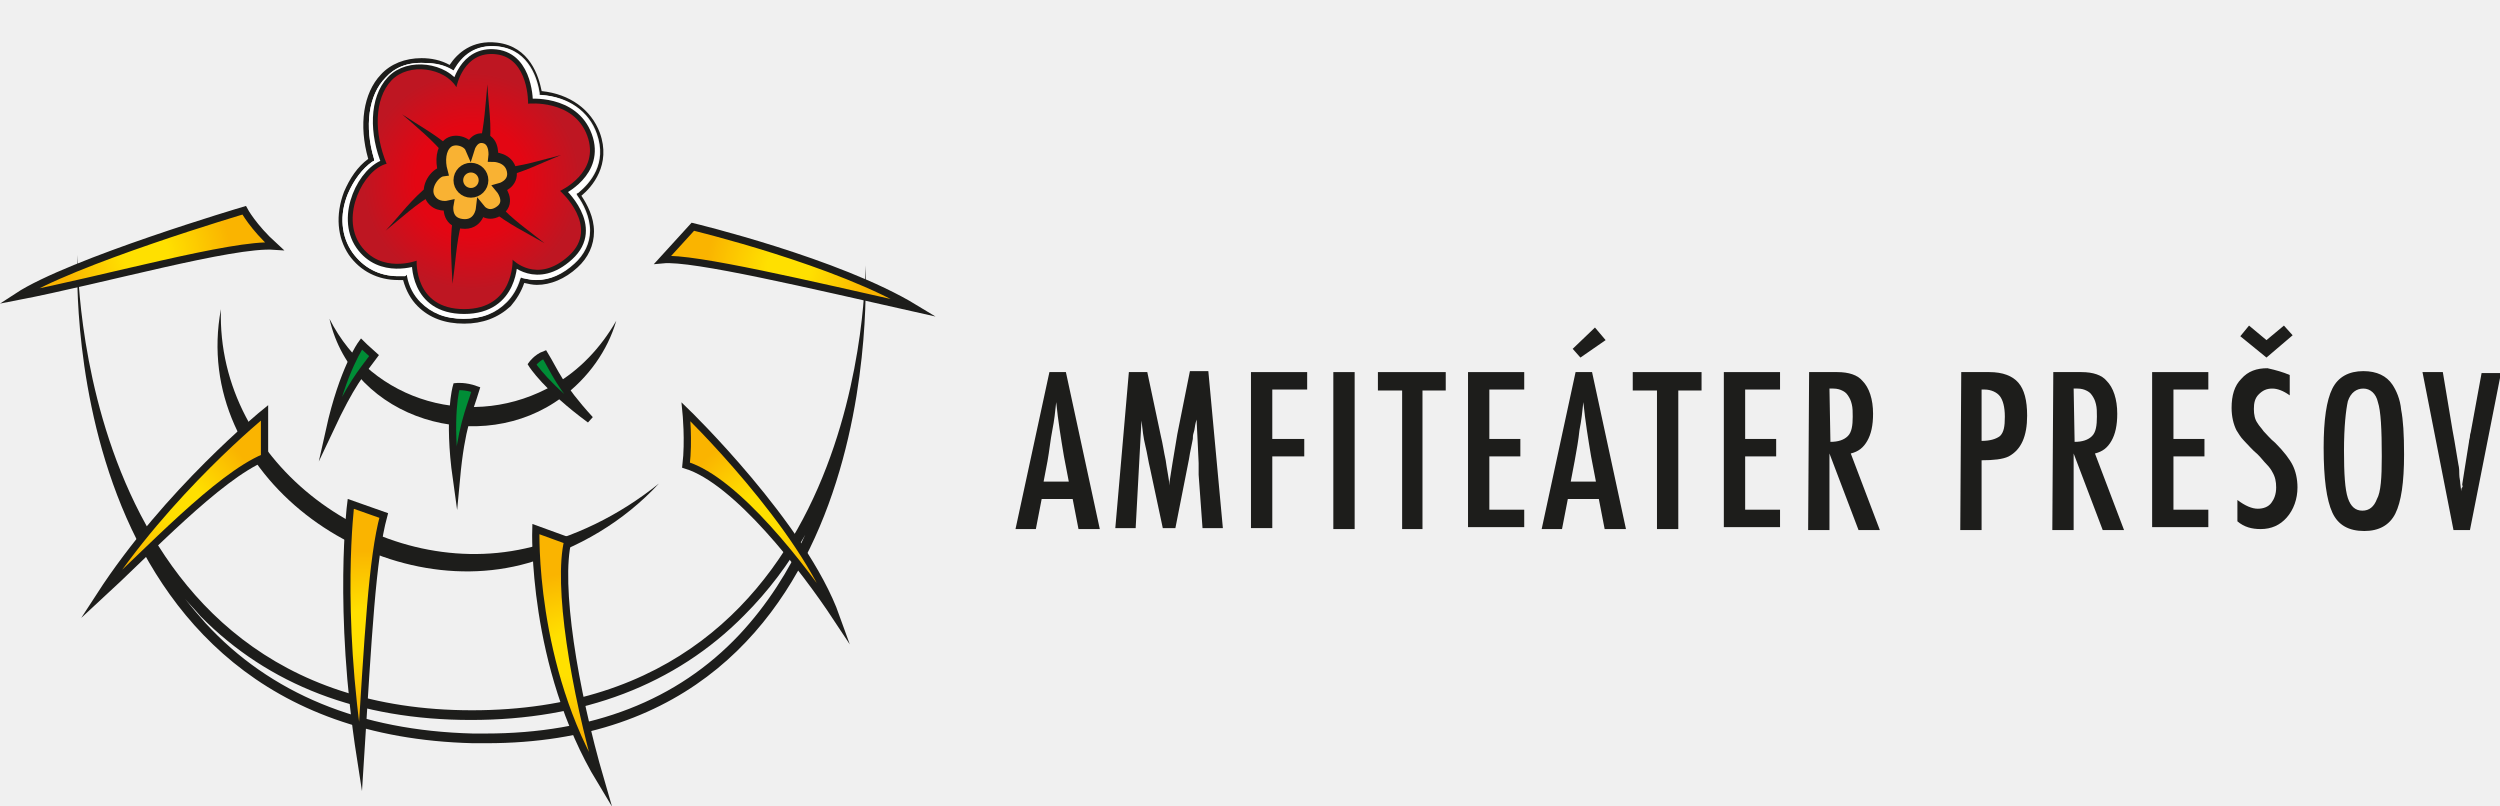
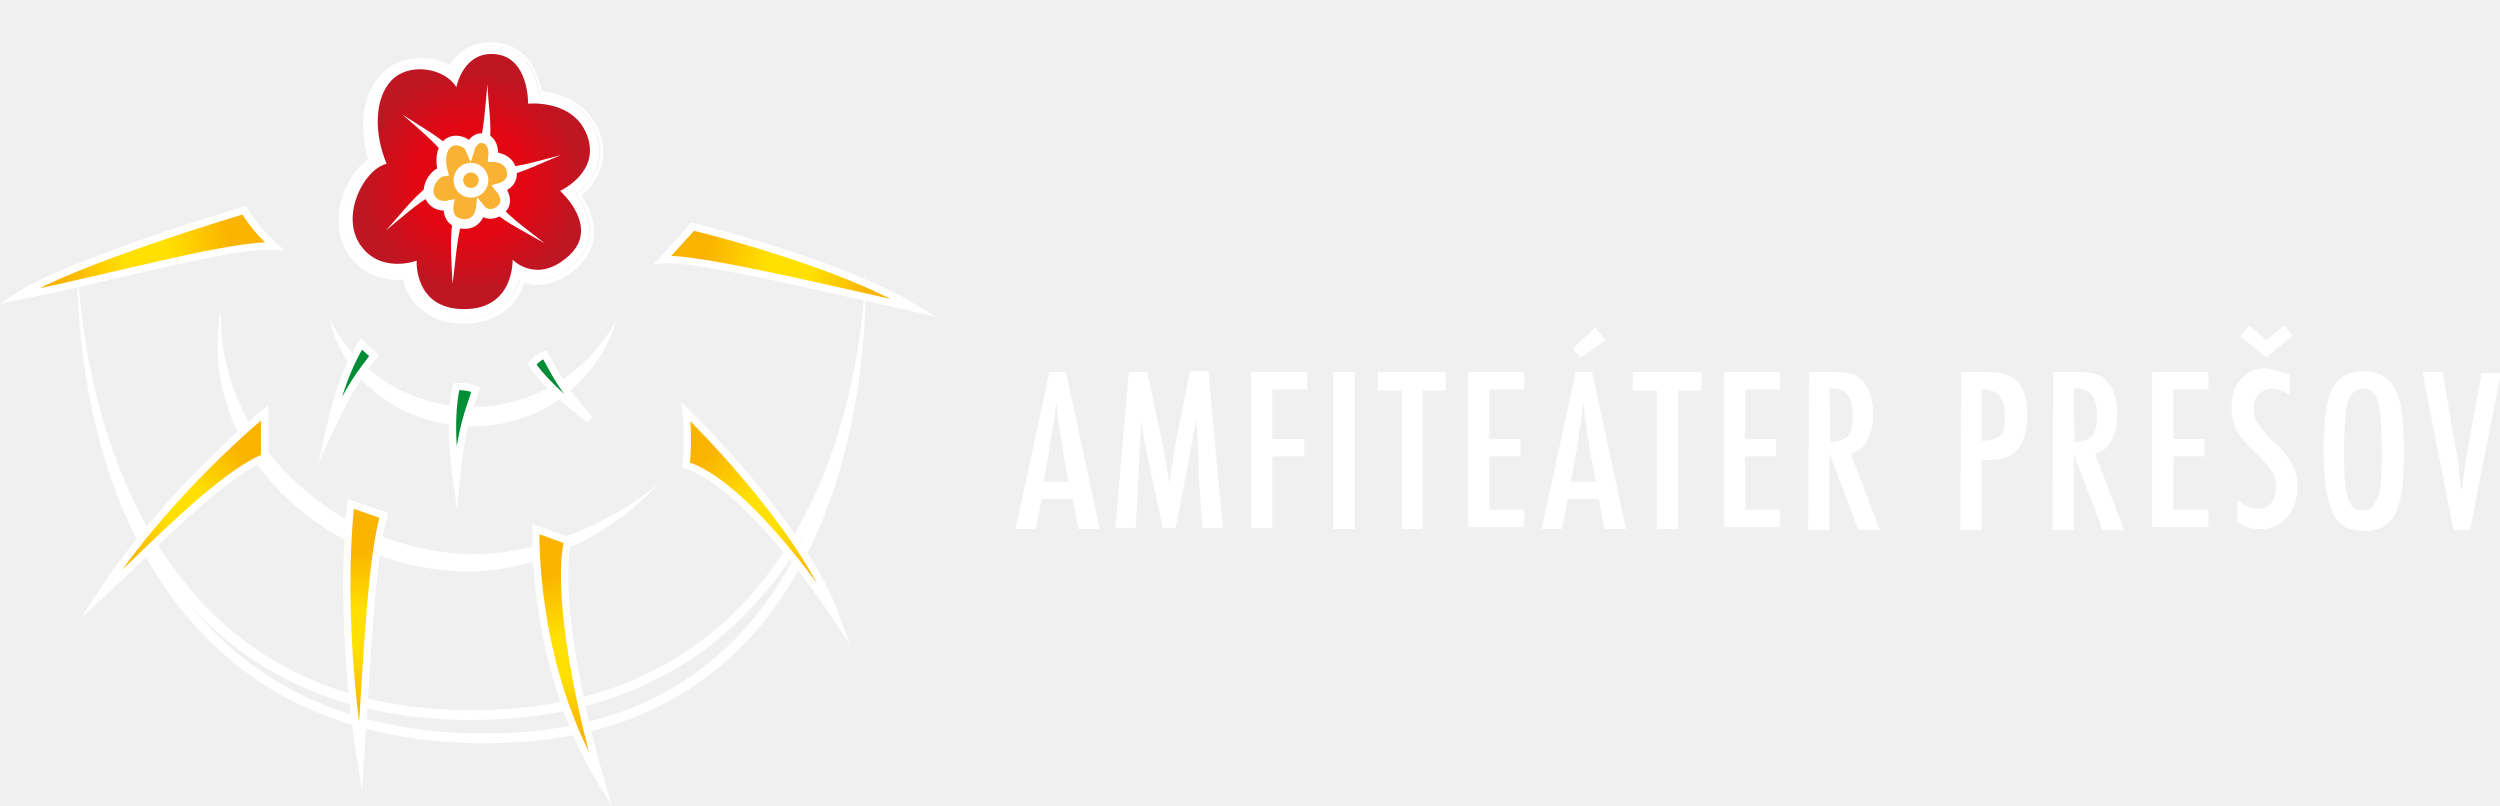
<svg xmlns="http://www.w3.org/2000/svg" version="1.1" id="a" x="0px" y="0px" viewBox="0 0 258 83.1" style="enable-background:new 0 0 258 83.1;" xml:space="preserve">
  <style type="text/css">
- 	.st0{fill:#1D1D1B;}
+ 	.st0{fill:#FFFFFF;}
	.st1{fill:#FFFFFF;}
	.st2{fill:#BE1622;}
- 	.st3{fill:none;stroke:#1D1D1B;stroke-miterlimit:10;}
+ 	.st3{fill:none;stroke:#FFFFFF;stroke-miterlimit:10;}
	.st4{fill:url(#SVGID_1_);}
	
- 		.st5{fill:url(#SVGID_00000147939057052771601860000016052061646366639801_);stroke:#1D1D1B;stroke-width:0.75;stroke-miterlimit:10;}
+ 		.st5{fill:url(#SVGID_00000147939057052771601860000016052061646366639801_);stroke:#FFFFFF;stroke-width:0.75;stroke-miterlimit:10;}
	
- 		.st6{fill:url(#SVGID_00000031183833728126418600000004378724788985890947_);stroke:#1D1D1B;stroke-width:0.75;stroke-miterlimit:10;}
+ 		.st6{fill:url(#SVGID_00000031183833728126418600000004378724788985890947_);stroke:#FFFFFF;stroke-width:0.75;stroke-miterlimit:10;}
	
- 		.st7{fill:url(#SVGID_00000042011440822979725990000014639812794788119469_);stroke:#1D1D1B;stroke-width:0.75;stroke-miterlimit:10;}
+ 		.st7{fill:url(#SVGID_00000042011440822979725990000014639812794788119469_);stroke:#FFFFFF;stroke-width:0.75;stroke-miterlimit:10;}
	
- 		.st8{fill:url(#SVGID_00000032628490883780339580000016518137578955870878_);stroke:#1D1D1B;stroke-width:0.75;stroke-miterlimit:10;}
- 	.st9{fill:#008D36;stroke:#1D1D1B;stroke-width:0.75;stroke-miterlimit:10;}
+ 		.st8{fill:url(#SVGID_00000032628490883780339580000016518137578955870878_);stroke:#FFFFFF;stroke-width:0.75;stroke-miterlimit:10;}
+ 	.st9{fill:#008D36;stroke:#FFFFFF;stroke-width:0.75;stroke-miterlimit:10;}
	
- 		.st10{fill:url(#SVGID_00000103946057489987241440000003071078997542681249_);stroke:#1D1D1B;stroke-width:0.75;stroke-miterlimit:10;}
+ 		.st10{fill:url(#SVGID_00000103946057489987241440000003071078997542681249_);stroke:#FFFFFF;stroke-width:0.75;stroke-miterlimit:10;}
	
- 		.st11{fill:url(#SVGID_00000160165809359282777340000009092314506592570299_);stroke:#1D1D1B;stroke-width:0.75;stroke-miterlimit:10;}
- 	.st12{fill:#F9B233;stroke:#1D1D1B;stroke-miterlimit:10;}
+ 		.st11{fill:url(#SVGID_00000160165809359282777340000009092314506592570299_);stroke:#FFFFFF;stroke-width:0.75;stroke-miterlimit:10;}
+ 	.st12{fill:#F9B233;stroke:#FFFFFF;stroke-miterlimit:10;}
</style>
  <g>
    <g>
      <path class="st0" d="M47.9,33.4c-2,0-3.6-0.6-4.8-1.8c-0.7-0.7-1.2-1.6-1.5-2.7c-0.2,0-0.3,0-0.5,0c-2.1,0-3.9-0.9-5.1-2.6    c-1.2-1.8-1.4-4.1-0.5-6.5c0.6-1.4,1.4-2.6,2.5-3.4c-1-3.5-0.5-6.8,1.3-8.7c1-1.1,2.5-1.7,4.2-1.7c1,0,2,0.2,2.9,0.7    c0.8-1.2,2.3-2.6,4.9-2.3c3.4,0.4,4.3,3.5,4.6,5c2.9,0.3,5.1,1.9,6,4.3c1.2,3.3-0.8,5.6-1.9,6.5c0.6,0.9,1.3,2.2,1.3,3.7    c0,1.4-0.6,2.7-1.7,3.7c-1.3,1.2-2.8,1.8-4.2,1.8c-0.4,0-0.9-0.1-1.3-0.2c-0.3,0.9-0.8,1.7-1.4,2.4C51.4,32.8,49.8,33.4,47.9,33.4    L47.9,33.4z M42.1,28.3l0,0.2c0.2,1.1,0.7,2,1.4,2.7c1.1,1.1,2.5,1.7,4.4,1.7s3.3-0.6,4.4-1.7c0.6-0.6,1.1-1.4,1.4-2.4l0.1-0.2    l0.2,0.1c0.5,0.1,0.9,0.2,1.4,0.2c1.4,0,2.7-0.6,3.9-1.7c1-0.9,1.6-2.1,1.6-3.4c0-1.4-0.7-2.8-1.3-3.6l-0.1-0.2l0.2-0.1    c1.2-1,3-3,1.9-6.1c-0.8-2.3-2.9-3.8-5.7-4l-0.2,0l0-0.2c-0.2-1.3-1-4.4-4.2-4.8c-2.5-0.3-3.8,1.1-4.5,2.3l-0.1,0.2l-0.2-0.1    c-0.8-0.5-1.8-0.7-2.8-0.7C42,6.4,40.7,7,39.8,8c-1.8,1.8-2.2,5.1-1.2,8.4l0,0.2l-0.2,0.1c-1,0.7-1.9,1.9-2.5,3.3    c-0.9,2.2-0.7,4.4,0.5,6.1c1.1,1.5,2.7,2.4,4.7,2.4c0.2,0,0.5,0,0.7,0L42.1,28.3L42.1,28.3z" />
      <path class="st1" d="M42,28.3l0,0.2c0.2,1.1,0.7,2,1.4,2.7c1.1,1.1,2.5,1.7,4.4,1.7s3.3-0.6,4.4-1.7c0.6-0.6,1.1-1.4,1.4-2.4    l0.1-0.2l0.2,0.1c0.5,0.1,0.9,0.2,1.4,0.2c1.4,0,2.7-0.6,3.9-1.7c1-0.9,1.6-2.1,1.6-3.4c0-1.4-0.7-2.8-1.3-3.6l-0.1-0.2l0.2-0.1    c1.2-1,3-3,1.9-6.1c-0.8-2.3-2.9-3.8-5.7-4l-0.2,0l0-0.2c-0.2-1.3-1-4.4-4.2-4.8c-2.5-0.3-3.8,1.1-4.5,2.3l-0.1,0.2l-0.2-0.1    c-0.8-0.5-1.8-0.7-2.8-0.7C42,6.4,40.7,7,39.8,8c-1.8,1.8-2.2,5.1-1.2,8.4l0,0.2l-0.2,0.1c-1,0.7-1.9,1.9-2.5,3.3    c-0.9,2.2-0.7,4.4,0.5,6.1c1.1,1.5,2.7,2.4,4.7,2.4c0.2,0,0.5,0,0.7,0L42,28.3L42,28.3z" />
    </g>
    <g>
      <path class="st2" d="M47.1,9c0,0,0.7-3.8,4.1-3.4s3.3,5.1,3.3,5.1s4.7-0.5,6.1,3.3s-2.8,5.7-2.8,5.7s4.2,3.7,0.9,6.7    s-5.8,0.4-5.8,0.4s0.2,5.1-5,5.1S43,26.9,43,26.9s-3.7,1.4-5.8-1.6s0.3-7.8,2.7-8.4c-1.3-3.1-1.3-6.7,0.5-8.6S45.9,7,47.1,9    L47.1,9z" />
      <path class="st3" d="M47.1,9c0,0,0.7-3.8,4.1-3.4s3.3,5.1,3.3,5.1s4.7-0.5,6.1,3.3s-2.8,5.7-2.8,5.7s4.2,3.7,0.9,6.7    s-5.8,0.4-5.8,0.4s0.2,5.1-5,5.1S43,26.9,43,26.9s-3.7,1.4-5.8-1.6s0.3-7.8,2.7-8.4c-1.3-3.1-1.3-6.7,0.5-8.6S45.9,7,47.1,9    L47.1,9z" />
      <radialGradient id="SVGID_1_" cx="48.634" cy="-118.561" r="12.705" gradientTransform="matrix(1 0 0 -1 0 -99.8898)" gradientUnits="userSpaceOnUse">
        <stop offset="0.45" style="stop-color:#E30613" />
        <stop offset="0.88" style="stop-color:#BE1622" />
      </radialGradient>
      <path class="st4" d="M47.1,9c0,0,0.7-3.8,4.1-3.4s3.3,5.1,3.3,5.1s4.7-0.5,6.1,3.3s-2.8,5.7-2.8,5.7s4.2,3.7,0.9,6.7    s-5.8,0.4-5.8,0.4s0.2,5.1-5,5.1S43,26.9,43,26.9s-3.7,1.4-5.8-1.6s0.3-7.8,2.7-8.4c-1.3-3.1-1.3-6.7,0.5-8.6S45.9,7,47.1,9    L47.1,9z" />
    </g>
    <path class="st0" d="M83.1,55.2c-1.7,3.7-3.9,7.2-6.8,10.3c-6.4,6.8-15.2,10.2-26.2,10.2c-0.4,0-0.9,0-1.3,0   c-11.6-0.3-20.9-4.1-27.6-11.4c-0.7-0.8-1.4-1.6-2.1-2.5c0.5,0.6,1.1,1.2,1.6,1.8c7,7.1,16.4,10.7,27.9,10.7s21.1-3.6,28.2-10.8   C79.3,61,81.4,58.2,83.1,55.2 M8,26.3c0,0-2.7,49.3,40.8,50.4c0.5,0,0.9,0,1.4,0c42,0,39.1-49.3,39.1-49.3s0.5,45.9-40.6,45.9   S8,26.3,8,26.3L8,26.3z" />
    <radialGradient id="SVGID_00000039113832178423426180000007387383106784670132_" cx="81.4" cy="-127.525" r="9.657" gradientTransform="matrix(1 0 0 -1 0 -99.8898)" gradientUnits="userSpaceOnUse">
      <stop offset="0.23" style="stop-color:#FFE000" />
      <stop offset="0.88" style="stop-color:#FAB400" />
    </radialGradient>
-     <path style="fill:url(#SVGID_00000039113832178423426180000007387383106784670132_);stroke:#1D1D1B;stroke-width:0.75;stroke-miterlimit:10;" d="   M71.5,23.4c0,0,15,3.6,22.9,8.4c-10.7-2.4-22.9-5.3-26-5C69.4,25.7,71.5,23.4,71.5,23.4L71.5,23.4z" />
+     <path style="fill:url(#SVGID_00000039113832178423426180000007387383106784670132_);stroke:#FFFFFF;stroke-width:0.75;stroke-miterlimit:10;" d="   M71.5,23.4c0,0,15,3.6,22.9,8.4c-10.7-2.4-22.9-5.3-26-5C69.4,25.7,71.5,23.4,71.5,23.4L71.5,23.4z" />
    <path class="st0" d="M34,32.9c4.4,8.7,14.9,11.6,23.2,6.8c2.6-1.5,4.8-3.8,6.4-6.6C62.7,36.2,60.7,39,58,41   C49.7,47.2,36.4,43.4,34,32.9L34,32.9L34,32.9z" />
    <path class="st0" d="M22.8,31.9C22.3,47.9,39,60,54.2,56.6c5-1.1,9.7-3.4,13.8-6.7c-3.6,3.9-8.3,6.7-13.5,8.2   C38.8,62.6,19.6,49,22.8,31.9C22.8,31.9,22.8,31.9,22.8,31.9z" />
    <radialGradient id="SVGID_00000147184082063620774560000006371461230704592772_" cx="78.555" cy="-152.995" r="9.274" gradientTransform="matrix(1 0 0 -1 0 -99.8898)" gradientUnits="userSpaceOnUse">
      <stop offset="0.23" style="stop-color:#FFE000" />
      <stop offset="0.88" style="stop-color:#FAB400" />
    </radialGradient>
-     <path style="fill:url(#SVGID_00000147184082063620774560000006371461230704592772_);stroke:#1D1D1B;stroke-width:0.75;stroke-miterlimit:10;" d="   M70.8,42.5c0,0,12.1,11.7,15.5,21.2C83,58.7,76,49.6,70.8,48C71.1,45.5,70.8,42.5,70.8,42.5z" />
+     <path style="fill:url(#SVGID_00000147184082063620774560000006371461230704592772_);stroke:#FFFFFF;stroke-width:0.75;stroke-miterlimit:10;" d="   M70.8,42.5c0,0,12.1,11.7,15.5,21.2C83,58.7,76,49.6,70.8,48C71.1,45.5,70.8,42.5,70.8,42.5z" />
    <radialGradient id="SVGID_00000154413639497522788020000006106838428707904431_" cx="58.671" cy="-167.44" r="9.488" gradientTransform="matrix(1 0 0 -1 0 -99.8898)" gradientUnits="userSpaceOnUse">
      <stop offset="0.23" style="stop-color:#FFE000" />
      <stop offset="0.88" style="stop-color:#FAB400" />
    </radialGradient>
-     <path style="fill:url(#SVGID_00000154413639497522788020000006106838428707904431_);stroke:#1D1D1B;stroke-width:0.75;stroke-miterlimit:10;" d="   M55.3,54.6c0,0-0.5,14.1,6.7,26c-2.8-9.6-4.5-20.3-3.4-24.8C56.7,55.1,55.3,54.6,55.3,54.6z" />
+     <path style="fill:url(#SVGID_00000154413639497522788020000006106838428707904431_);stroke:#FFFFFF;stroke-width:0.75;stroke-miterlimit:10;" d="   M55.3,54.6c0,0-0.5,14.1,6.7,26c-2.8-9.6-4.5-20.3-3.4-24.8C56.7,55.1,55.3,54.6,55.3,54.6z" />
    <radialGradient id="SVGID_00000041288107194064546370000011136367835918469273_" cx="37.65" cy="-164.99" r="9.372" gradientTransform="matrix(1 0 0 -1 0 -99.8898)" gradientUnits="userSpaceOnUse">
      <stop offset="0.23" style="stop-color:#FFE000" />
      <stop offset="0.88" style="stop-color:#FAB400" />
    </radialGradient>
-     <path style="fill:url(#SVGID_00000041288107194064546370000011136367835918469273_);stroke:#1D1D1B;stroke-width:0.75;stroke-miterlimit:10;" d="   M36.2,52c0,0-1.4,10.8,1,26.2c0.8-12.6,1.2-20.6,2.4-25C37.6,52.5,36.2,52,36.2,52L36.2,52z" />
+     <path style="fill:url(#SVGID_00000041288107194064546370000011136367835918469273_);stroke:#FFFFFF;stroke-width:0.75;stroke-miterlimit:10;" d="   M36.2,52c0,0-1.4,10.8,1,26.2c0.8-12.6,1.2-20.6,2.4-25C37.6,52.5,36.2,52,36.2,52L36.2,52z" />
    <path class="st9" d="M37.3,35.5c0,0-1.9,2.6-3.3,8.9c2.3-4.9,3.2-5.8,4.6-7.7C37.8,36,37.3,35.5,37.3,35.5z" />
    <path class="st9" d="M47.1,39.9c0,0-0.9,3.1,0,9.5c0.5-5.4,1.3-6.9,2-9.2C48,39.8,47.1,39.9,47.1,39.9L47.1,39.9z" />
    <path class="st9" d="M54.9,37.6c0,0,1.5,2.4,6,5.7c-3.2-3.5-3.6-4.9-4.7-6.7C55.4,36.9,54.9,37.6,54.9,37.6L54.9,37.6z" />
    <radialGradient id="SVGID_00000067952722252850545600000013509174989440477868_" cx="18.75" cy="-151.865" r="9.005" gradientTransform="matrix(1 0 0 -1 0 -99.8898)" gradientUnits="userSpaceOnUse">
      <stop offset="0.23" style="stop-color:#FFE000" />
      <stop offset="0.88" style="stop-color:#FAB400" />
    </radialGradient>
-     <path style="fill:url(#SVGID_00000067952722252850545600000013509174989440477868_);stroke:#1D1D1B;stroke-width:0.75;stroke-miterlimit:10;" d="   M27.3,47.2v-4.6c0,0-10,8.1-17,18.9C15.2,57,22.5,49.2,27.3,47.2L27.3,47.2z" />
+     <path style="fill:url(#SVGID_00000067952722252850545600000013509174989440477868_);stroke:#FFFFFF;stroke-width:0.75;stroke-miterlimit:10;" d="   M27.3,47.2v-4.6c0,0-10,8.1-17,18.9C15.2,57,22.5,49.2,27.3,47.2L27.3,47.2z" />
    <radialGradient id="SVGID_00000013187764149414734260000007905029849861152136_" cx="15.06" cy="-126.065" r="9.889" gradientTransform="matrix(1 0 0 -1 0 -99.8898)" gradientUnits="userSpaceOnUse">
      <stop offset="0.23" style="stop-color:#FFE000" />
      <stop offset="0.88" style="stop-color:#FAB400" />
    </radialGradient>
-     <path style="fill:url(#SVGID_00000013187764149414734260000007905029849861152136_);stroke:#1D1D1B;stroke-width:0.75;stroke-miterlimit:10;" d="   M25.2,21.7c0,0-17.9,5.3-23.4,8.9c8.8-1.7,22.2-5.5,26.5-5.2C26.1,23.4,25.2,21.7,25.2,21.7z" />
+     <path style="fill:url(#SVGID_00000013187764149414734260000007905029849861152136_);stroke:#FFFFFF;stroke-width:0.75;stroke-miterlimit:10;" d="   M25.2,21.7c0,0-17.9,5.3-23.4,8.9c8.8-1.7,22.2-5.5,26.5-5.2C26.1,23.4,25.2,21.7,25.2,21.7z" />
    <path class="st0" d="M50.3,8.7c0.1,2.2,0.5,4.3,0.2,6.5l-1-0.3C50,12.9,50.1,10.7,50.3,8.7L50.3,8.7z" />
    <path class="st0" d="M57.9,16c-2,0.8-3.9,1.8-6.1,2.3l0-1C53.8,17.2,55.9,16.5,57.9,16C57.9,16,57.9,16,57.9,16z" />
    <path class="st0" d="M41.5,11.8c1.8,1.2,3.7,2.2,5.3,3.7L46,16.1C44.7,14.5,43,13.1,41.5,11.8L41.5,11.8z" />
    <path class="st0" d="M39.8,23.8c1.5-1.6,2.7-3.3,4.5-4.7l0.5,0.9C43,21,41.4,22.5,39.8,23.8L39.8,23.8z" />
    <path class="st0" d="M46.7,29.3c-0.1-2.2-0.3-4.3,0-6.5l0.9,0.3C47.1,25,47,27.2,46.7,29.3L46.7,29.3z" />
    <path class="st0" d="M56.2,25.1c-1.9-1.1-3.8-2-5.5-3.4l0.8-0.6C52.8,22.6,54.7,23.9,56.2,25.1L56.2,25.1z" />
    <path class="st12" d="M48.5,15.3c0,0,0.4-1.3,1.5-1s0.9,1.9,0.9,1.9s1.6,0,1.9,1.4s-1.2,1.8-1.2,1.8s1.2,1.4,0,2.3s-2-0.1-2-0.1   s-0.2,1.7-1.9,1.5s-1.4-1.9-1.4-1.9s-1.3,0.3-1.9-0.8s0.5-2.6,1.3-2.7c-0.3-1.1-0.2-2.3,0.5-2.9S48.2,14.6,48.5,15.3L48.5,15.3z" />
    <circle class="st3" cx="48.6" cy="18.6" r="1.3" />
  </g>
  <g>
    <path class="st0" d="M108.3,38.4h1.7l3.5,16.2h-2.2l-0.6-3.1h-3.2l-0.6,3.1h-2.1L108.3,38.4L108.3,38.4z M110.3,49.7l-0.5-2.6   c-0.3-1.8-0.6-3.6-0.8-5.6c-0.1,1-0.2,1.9-0.4,2.9c-0.2,1-0.3,2.1-0.5,3.2l-0.4,2.1C107.8,49.7,110.3,49.7,110.3,49.7z" />
    <path class="st0" d="M116.5,38.4h1.9l1.4,6.6c0.2,0.8,0.3,1.6,0.5,2.5c0.1,0.8,0.3,1.7,0.4,2.6c0-0.1,0-0.2,0-0.3s0-0.1,0-0.1   l0.3-1.9l0.3-1.8l0.2-1.2l1.3-6.5h1.9l1.5,16.2h-2.1l-0.4-5.5c0-0.3,0-0.5,0-0.7s0-0.4,0-0.5l-0.1-2.2l-0.1-2c0,0,0,0,0-0.1   s0-0.1,0-0.2l-0.1,0.3c-0.1,0.4-0.1,0.7-0.2,1s-0.1,0.5-0.1,0.7l-0.3,1.5l-0.1,0.6l-1.4,7.1H120l-1.3-6.1c-0.2-0.8-0.3-1.6-0.5-2.4   s-0.3-1.7-0.4-2.6l-0.6,11.1h-2.1L116.5,38.4L116.5,38.4z" />
    <path class="st0" d="M129.1,38.4h5.8v1.8h-3.6v5.1h3.3v1.8h-3.3v7.4h-2.2L129.1,38.4L129.1,38.4z" />
    <path class="st0" d="M137.6,38.4h2.2v16.2h-2.2V38.4z" />
    <path class="st0" d="M142.1,38.4h7.1v1.9h-2.4v14.3h-2.1V40.3h-2.5V38.4z" />
    <path class="st0" d="M151.5,38.4h5.8v1.8h-3.6v5.1h3.2v1.8h-3.2v5.5h3.6v1.8h-5.8V38.4L151.5,38.4z" />
    <path class="st0" d="M162.6,38.4h1.7l3.5,16.2h-2.2l-0.6-3.1h-3.2l-0.6,3.1h-2.1L162.6,38.4L162.6,38.4z M164.7,49.7l-0.5-2.6   c-0.3-1.8-0.6-3.6-0.8-5.6c-0.1,1-0.2,1.9-0.4,2.9c-0.1,1-0.3,2.1-0.5,3.2l-0.4,2.1H164.7L164.7,49.7z M164.6,33.8l1.1,1.3   l-2.6,1.8l-0.8-0.9L164.6,33.8z" />
    <path class="st0" d="M168.5,38.4h7.1v1.9h-2.4v14.3H171V40.3h-2.5V38.4z" />
    <path class="st0" d="M177.9,38.4h5.8v1.8h-3.6v5.1h3.2v1.8h-3.2v5.5h3.6v1.8h-5.8V38.4L177.9,38.4z" />
    <path class="st0" d="M186.7,38.4h2.9c1.2,0,2.1,0.3,2.6,0.9c0.7,0.7,1.1,1.9,1.1,3.4c0,1.2-0.2,2.1-0.6,2.8s-0.9,1.1-1.7,1.3l3,7.9   h-2.2l-3-7.9v7.9h-2.2L186.7,38.4L186.7,38.4z M188.9,45.6c0.8,0,1.4-0.2,1.8-0.6c0.4-0.4,0.5-1.1,0.5-2c0-0.5,0-0.9-0.1-1.3   s-0.2-0.6-0.4-0.9s-0.4-0.4-0.6-0.5s-0.5-0.2-0.9-0.2h-0.4L188.9,45.6L188.9,45.6z" />
    <path class="st0" d="M202.4,38.4h2.9c1.4,0,2.4,0.4,3,1.1c0.6,0.7,0.9,1.8,0.9,3.4c0,2.1-0.6,3.5-1.9,4.2c-0.6,0.3-1.6,0.4-2.8,0.4   v7.2h-2.2L202.4,38.4L202.4,38.4z M204.5,45.5c0.9,0,1.5-0.2,1.9-0.5c0.4-0.4,0.5-1,0.5-2s-0.2-1.7-0.5-2.1s-0.9-0.7-1.6-0.7h-0.3   V45.5L204.5,45.5z" />
    <path class="st0" d="M211.9,38.4h2.9c1.2,0,2.1,0.3,2.6,0.9c0.7,0.7,1.1,1.9,1.1,3.4c0,1.2-0.2,2.1-0.6,2.8s-0.9,1.1-1.7,1.3l3,7.9   h-2.2l-3-7.9v7.9h-2.2L211.9,38.4L211.9,38.4z M214.1,45.6c0.8,0,1.4-0.2,1.8-0.6c0.4-0.4,0.5-1.1,0.5-2c0-0.5,0-0.9-0.1-1.3   s-0.2-0.6-0.4-0.9s-0.4-0.4-0.6-0.5s-0.5-0.2-0.9-0.2h-0.4L214.1,45.6L214.1,45.6z" />
    <path class="st0" d="M222.1,38.4h5.8v1.8h-3.6v5.1h3.2v1.8h-3.2v5.5h3.6v1.8h-5.8V38.4L222.1,38.4z" />
    <path class="st0" d="M236.3,38.7v2.1c-0.7-0.5-1.3-0.7-1.8-0.7c-0.6,0-1,0.2-1.4,0.6c-0.4,0.4-0.5,0.9-0.5,1.5   c0,0.6,0.1,1.1,0.4,1.5c0.1,0.2,0.4,0.5,0.6,0.8c0.3,0.3,0.7,0.8,1.2,1.2c0.9,0.9,1.5,1.7,1.8,2.3c0.3,0.6,0.5,1.4,0.5,2.3   c0,1.2-0.4,2.3-1.1,3.1c-0.7,0.8-1.6,1.2-2.7,1.2c-0.9,0-1.7-0.2-2.4-0.8v-2.2c0.8,0.6,1.5,0.9,2.1,0.9c0.6,0,1.1-0.2,1.4-0.6   s0.5-0.9,0.5-1.6c0-0.6-0.1-1.1-0.4-1.6c-0.1-0.2-0.3-0.5-0.6-0.8s-0.5-0.6-0.9-1c-0.6-0.5-1-1-1.4-1.4s-0.6-0.8-0.8-1.1   c-0.3-0.6-0.5-1.4-0.5-2.3c0-1.3,0.3-2.3,1-3c0.7-0.8,1.6-1.1,2.7-1.1C234.9,38.2,235.6,38.4,236.3,38.7L236.3,38.7z M233.9,36.9   l-2.7-2.2l0.9-1.1l1.8,1.5l1.8-1.5l0.9,1L233.9,36.9L233.9,36.9z" />
    <path class="st0" d="M248.1,46.9c0,2.9-0.3,4.9-0.9,6.1c-0.6,1.2-1.7,1.8-3.2,1.8c-1.6,0-2.7-0.6-3.3-1.9c-0.6-1.3-0.9-3.5-0.9-6.7   c0-2.9,0.3-4.9,0.9-6.1c0.6-1.2,1.7-1.8,3.2-1.8c1.4,0,2.4,0.5,3,1.4c0.4,0.6,0.8,1.5,0.9,2.6C248,43.3,248.1,44.8,248.1,46.9   L248.1,46.9z M245.8,47.1c0-2.8-0.1-4.7-0.4-5.6c-0.2-0.9-0.8-1.4-1.5-1.4s-1.3,0.4-1.6,1.3c-0.2,0.9-0.4,2.6-0.4,5.1   c0,2.4,0.1,4,0.4,4.9c0.3,0.9,0.8,1.3,1.5,1.3s1.2-0.4,1.5-1.2C245.7,50.8,245.8,49.3,245.8,47.1L245.8,47.1z" />
    <path class="st0" d="M250,38.4h2.1l1,6l0.2,1.1l0.4,2.4c0.1,0.4,0.1,0.8,0.1,1.1s0.1,0.6,0.1,0.9l0.1,0.8c0-0.2,0-0.3,0.1-0.4   s0-0.2,0-0.3l0.3-1.9l0.4-2.5c0-0.2,0.1-0.4,0.1-0.6s0.1-0.4,0.1-0.5l1.1-6h2l-3.2,16.2h-1.7L250,38.4L250,38.4z" />
  </g>
</svg>
